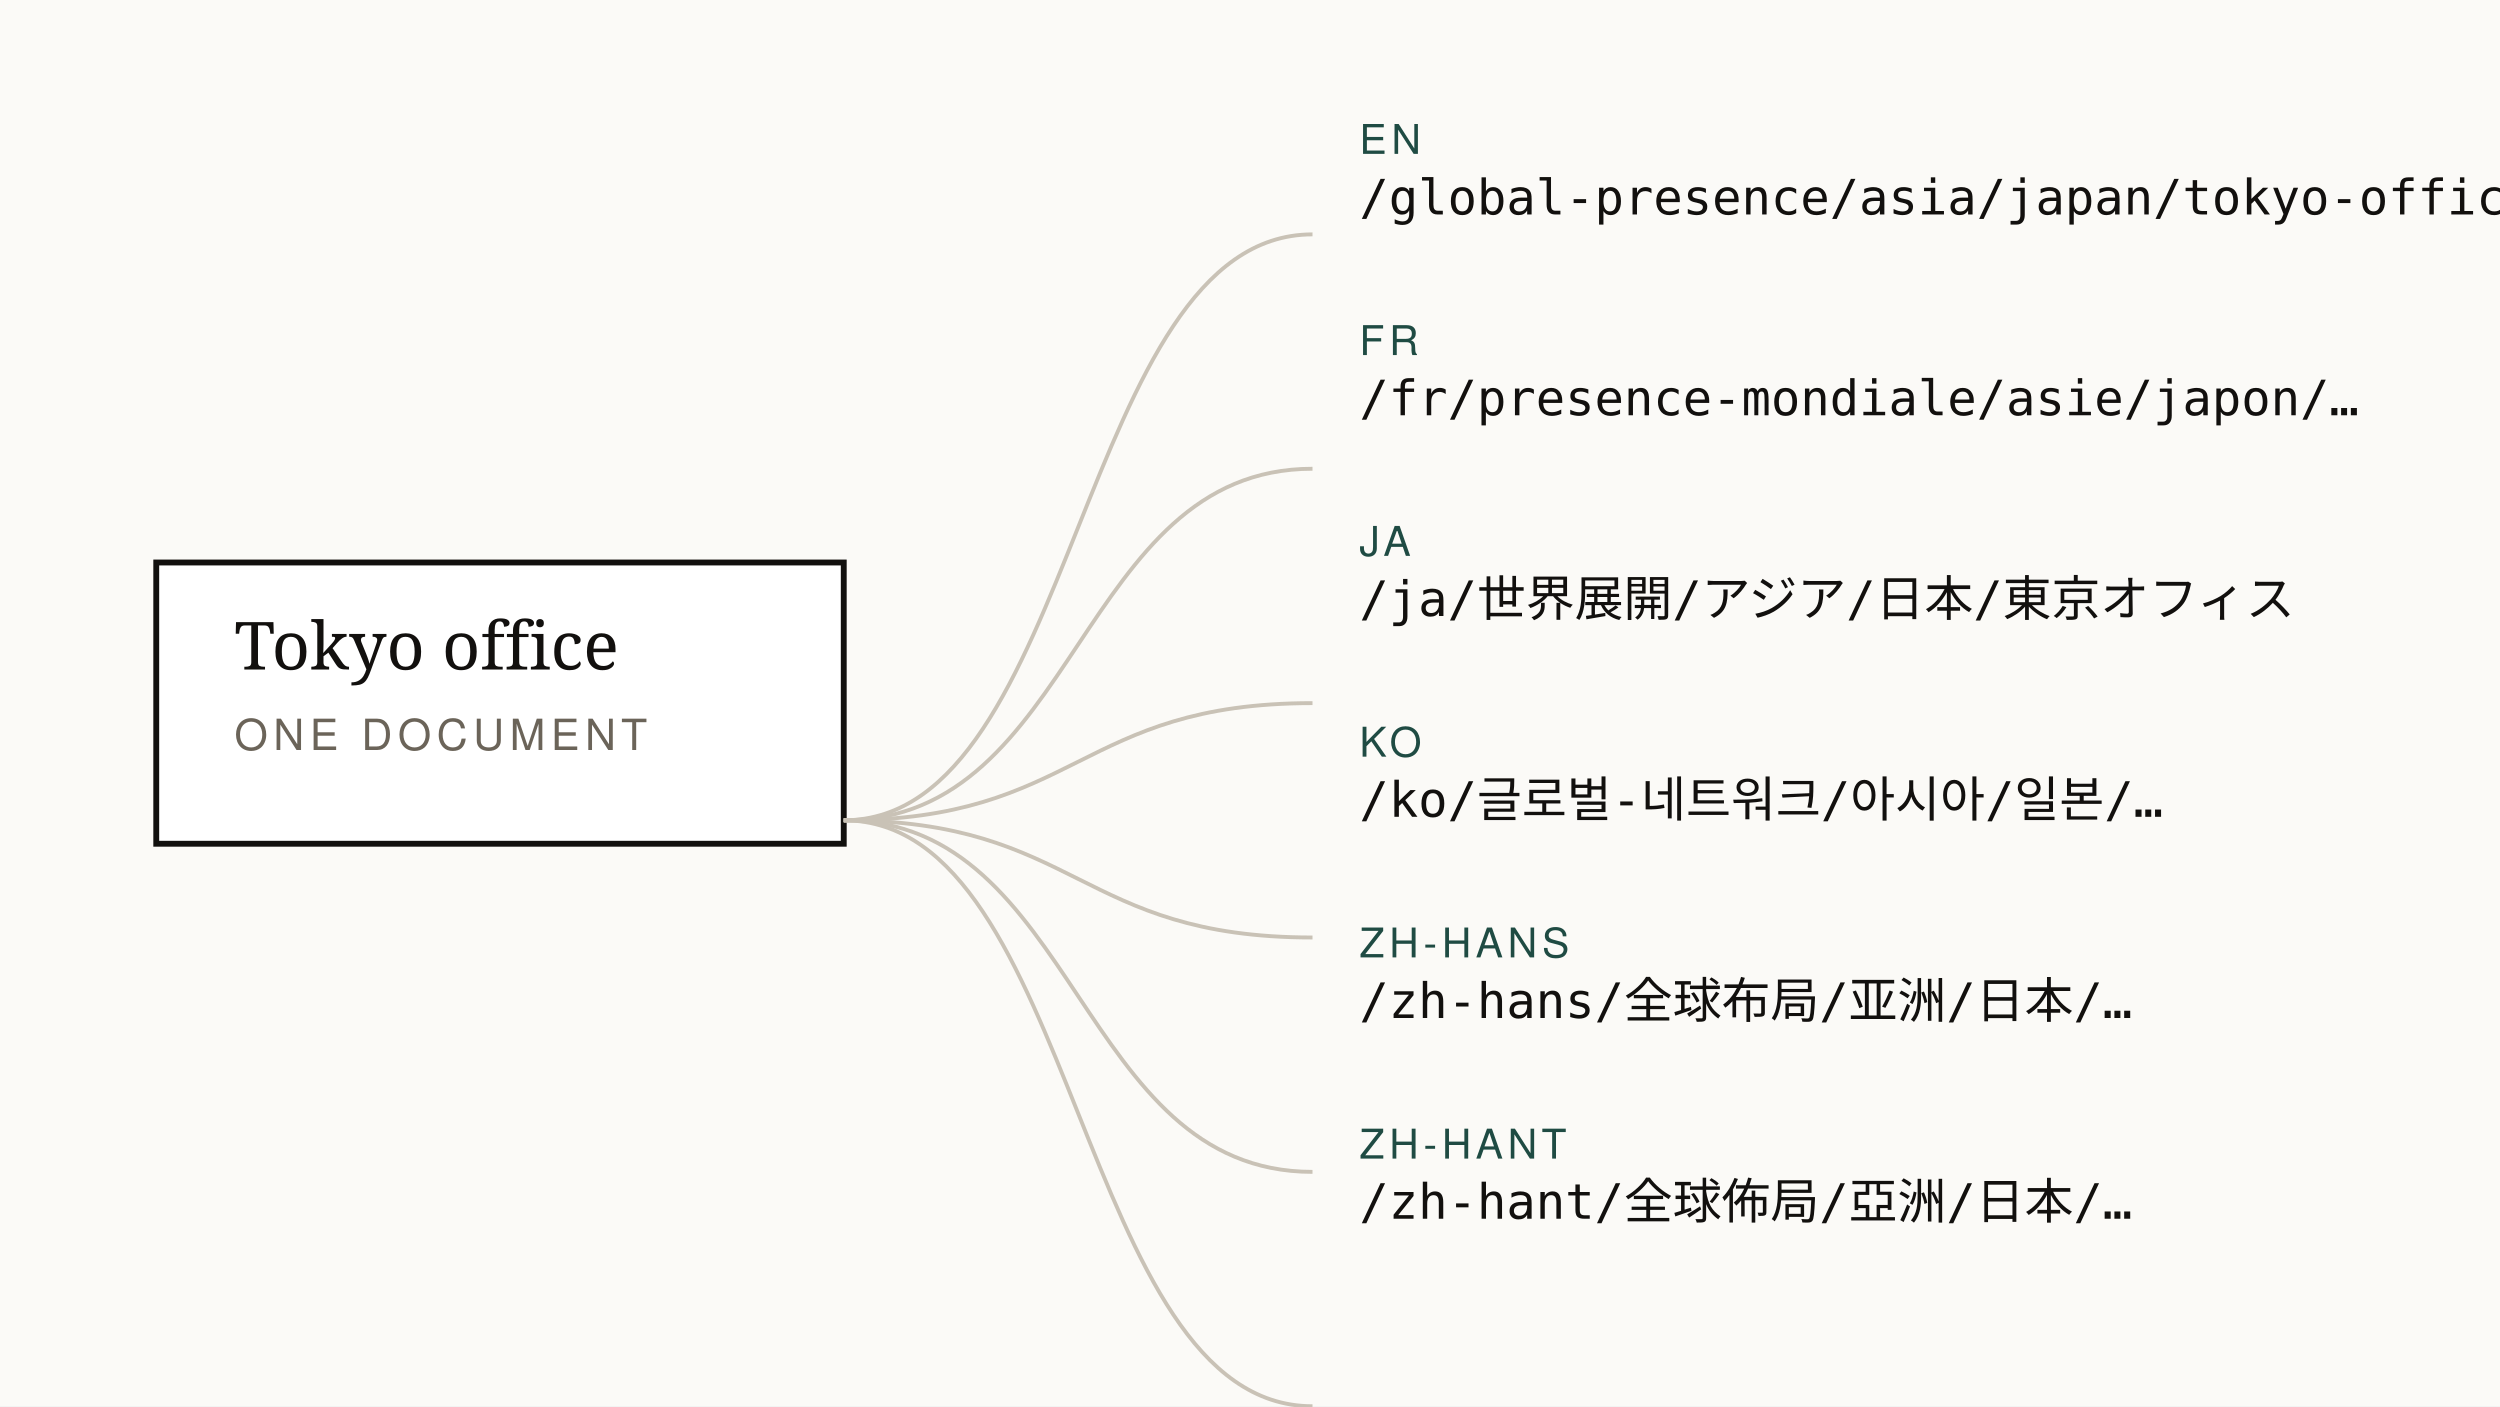
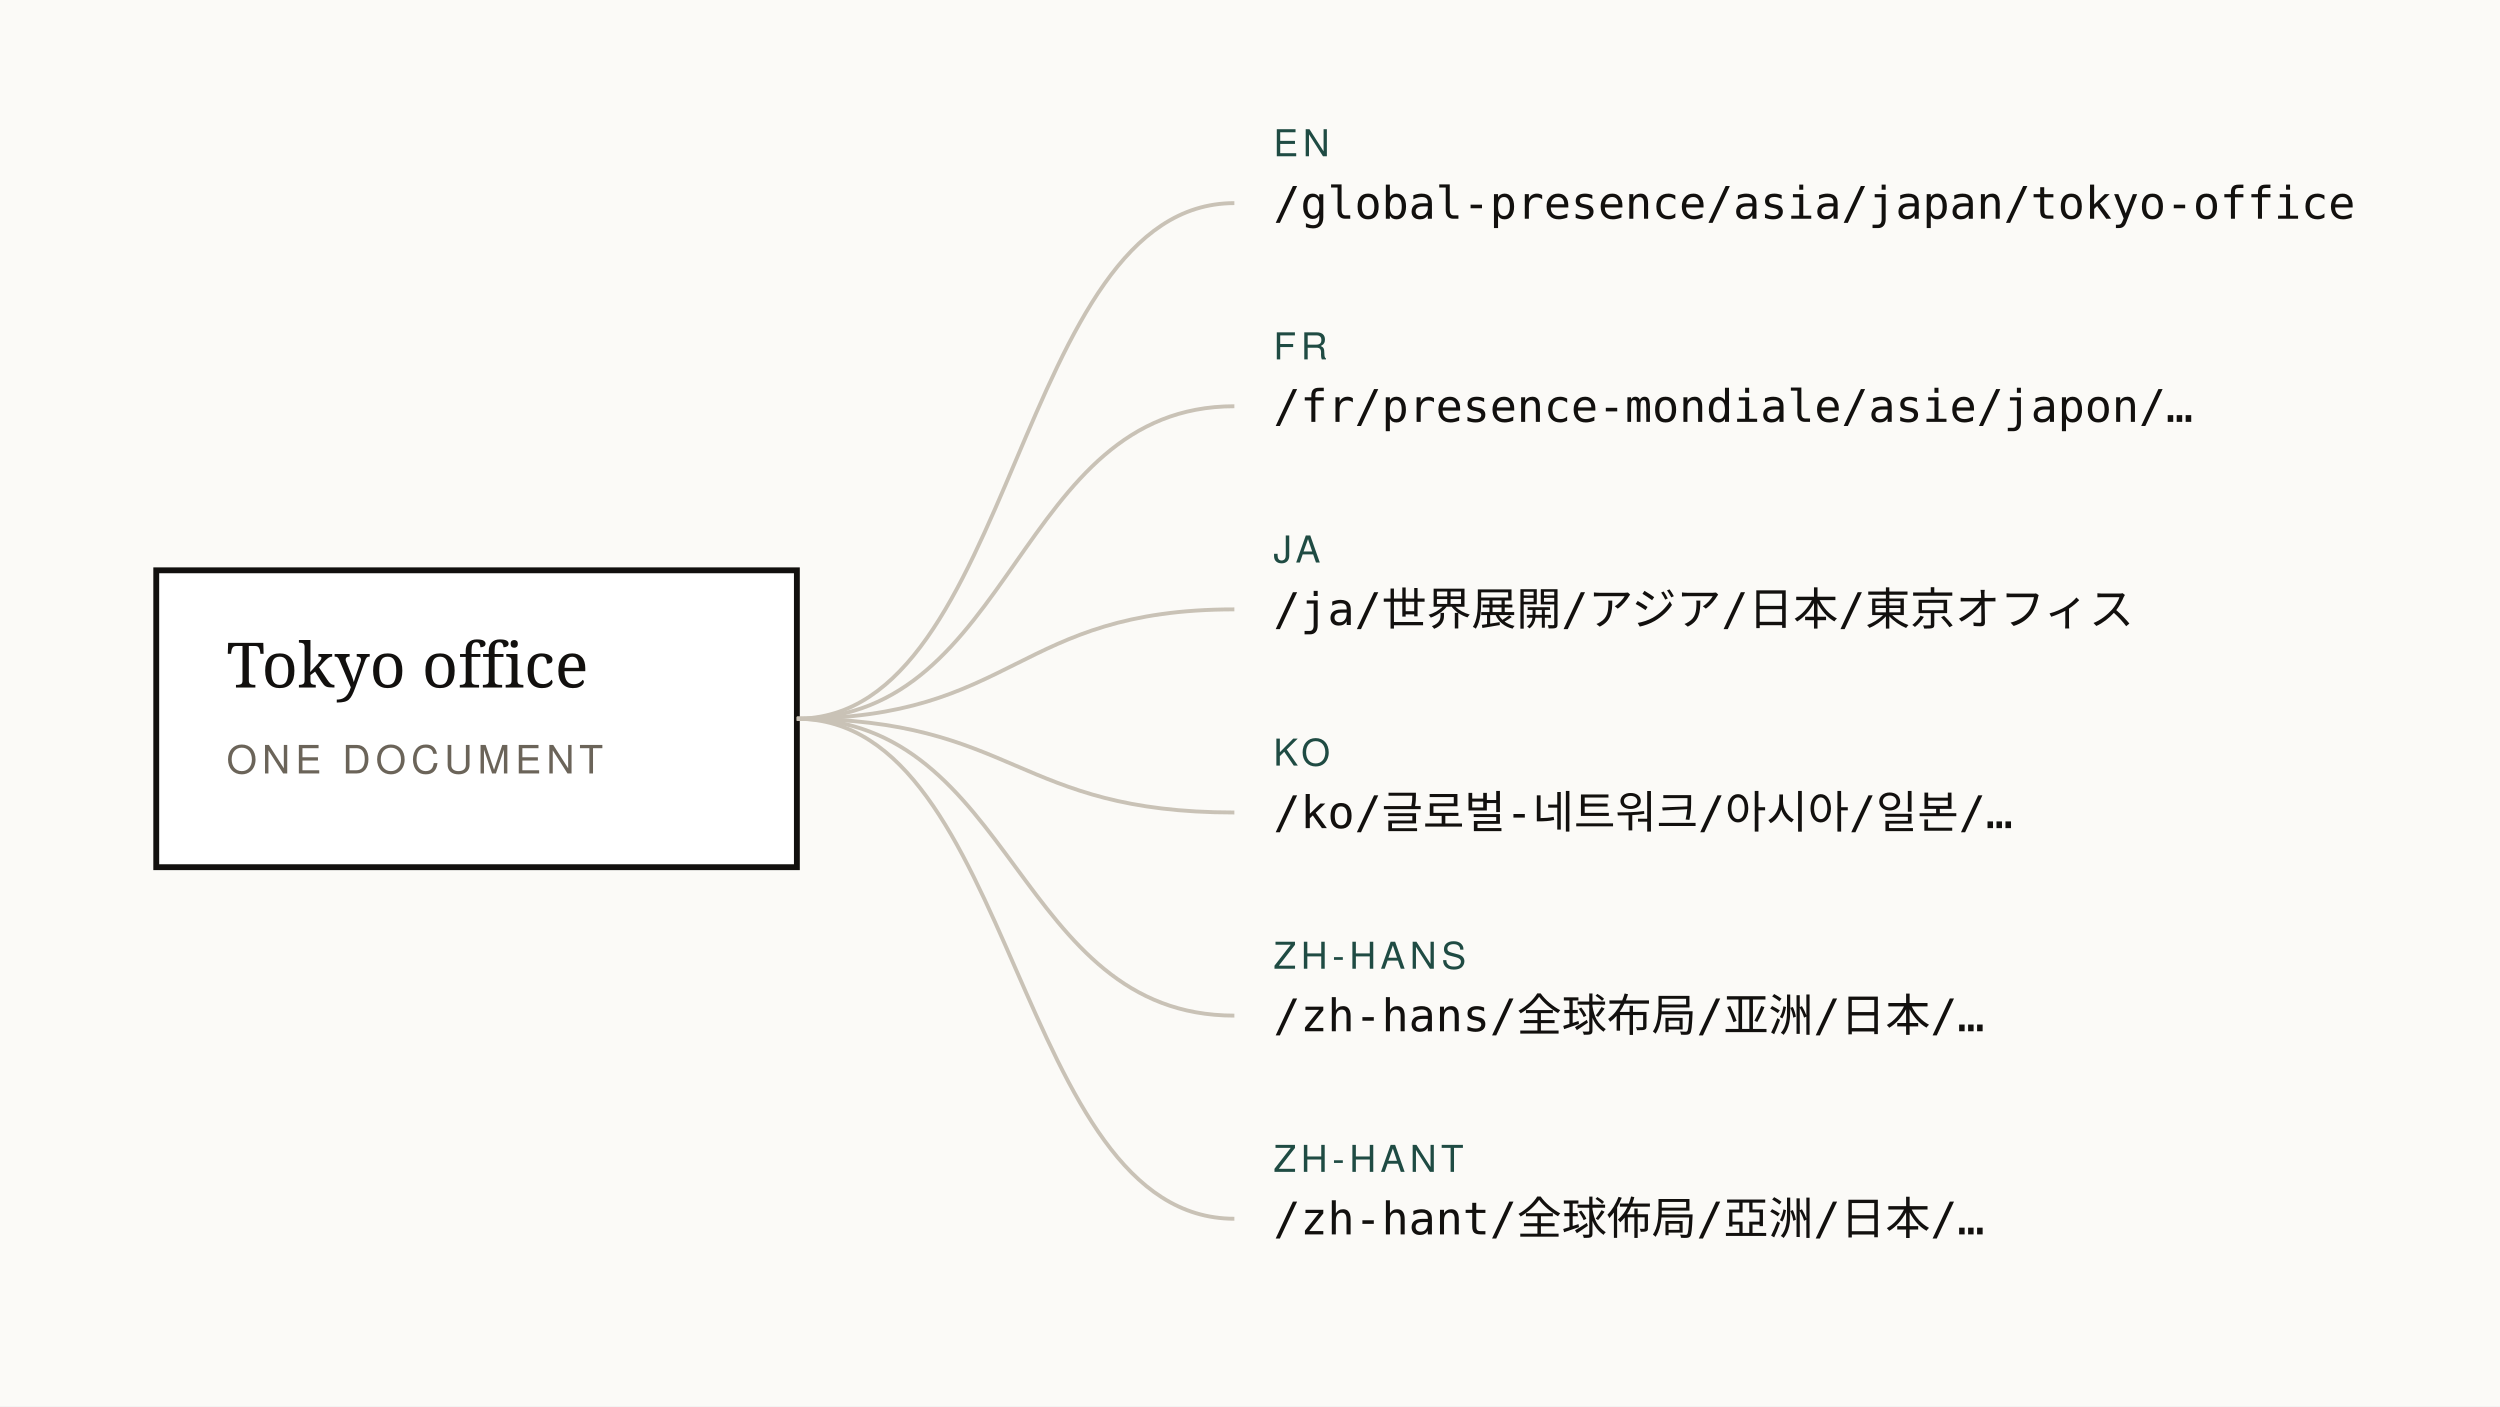
<svg xmlns="http://www.w3.org/2000/svg" viewBox="0 0 640 360" width="640" height="360" role="img" aria-label="One document, six localised addresses">
  <rect width="640" height="360" fill="#FBFAF7" />
-   <rect x="40" y="144.0" width="176" height="72.0" fill="#FFFFFF" stroke="#12100E" stroke-width="1.5" />
-   <text x="60" y="171.4" font-family="Newsreader, Georgia, serif" font-size="17" fill="#12100E">Tokyo office</text>
-   <text x="60" y="192.0" font-family="Archivo, Helvetica, sans-serif" font-size="11" letter-spacing="1.4" fill="#6B6459">ONE DOCUMENT</text>
-   <g stroke="#C9C2B6" stroke-width="1">
-     <path d="M216 210 C 276 210, 276 60, 336 60" fill="none" />
-     <path d="M216 210 C 276 210, 276 120, 336 120" fill="none" />
-     <path d="M216 210 C 276 210, 276 180, 336 180" fill="none" />
-     <path d="M216 210 C 276 210, 276 240, 336 240" fill="none" />
-     <path d="M216 210 C 276 210, 276 300, 336 300" fill="none" />
-     <path d="M216 210 C 276 210, 276 360, 336 360" fill="none" />
+   <rect x="40" y="146" width="164" height="76" fill="#FFFFFF" stroke="#12100E" stroke-width="1.5" />
+   <text x="58" y="176" font-family="Newsreader, Georgia, serif" font-size="16" fill="#12100E">Tokyo office</text>
+   <text x="58" y="198" font-family="Archivo, Helvetica, sans-serif" font-size="10" letter-spacing="1.3" fill="#6B6459">ONE DOCUMENT</text>
+   <g stroke="#C9C2B6" stroke-width="1" fill="none">
+     <path d="M204 184 C 260 184, 260 52, 316 52" />
+     <path d="M204 184 C 260 184, 260 104, 316 104" />
+     <path d="M204 184 C 260 184, 260 156, 316 156" />
+     <path d="M204 184 C 260 184, 260 208, 316 208" />
+     <path d="M204 184 C 260 184, 260 260, 316 260" />
+     <path d="M204 184 C 260 184, 260 312, 316 312" />
  </g>
-   <g font-family="'IBM Plex Mono', ui-monospace, monospace" font-size="12.5" fill="#12100E">
-     <text x="348" y="54.9">/global-presence/asia/japan/tokyo-office</text>
-     <text x="348" y="106.3">/fr/presence-mondiale/asie/japon/…</text>
-     <text x="348" y="157.7">/ja/世界展開/アジア/日本/東京オフィス</text>
-     <text x="348" y="209.1">/ko/글로벌-네트워크/아시아/일본/…</text>
-     <text x="348" y="260.6">/zh-hans/全球布局/亚洲/日本/…</text>
-     <text x="348" y="312.0">/zh-hant/全球佈局/亞洲/日本/…</text>
+   <g font-family="Archivo, Helvetica, sans-serif" font-size="9.5" letter-spacing="1.2" fill="#1F4B43">
+     <text x="326" y="40">EN</text>
+     <text x="326" y="92">FR</text>
+     <text x="326" y="144">JA</text>
+     <text x="326" y="196">KO</text>
+     <text x="326" y="248">ZH-HANS</text>
+     <text x="326" y="300">ZH-HANT</text>
  </g>
-   <g font-family="Archivo, Helvetica, sans-serif" font-size="10.5" letter-spacing="1.2" fill="#1F4B43">
-     <text x="348" y="39.4">EN</text>
-     <text x="348" y="90.9">FR</text>
-     <text x="348" y="142.3">JA</text>
-     <text x="348" y="193.7">KO</text>
-     <text x="348" y="245.1">ZH-HANS</text>
-     <text x="348" y="296.6">ZH-HANT</text>
+   <g font-family="'IBM Plex Mono', ui-monospace, monospace" font-size="11.5" fill="#12100E">
+     <text x="326" y="56">/global-presence/asia/japan/tokyo-office</text>
+     <text x="326" y="108">/fr/presence-mondiale/asie/japon/…</text>
+     <text x="326" y="160">/ja/世界展開/アジア/日本/東京オフィス</text>
+     <text x="326" y="212">/ko/글로벌-네트워크/아시아/일본/…</text>
+     <text x="326" y="264">/zh-hans/全球布局/亚洲/日本/…</text>
+     <text x="326" y="316">/zh-hant/全球佈局/亞洲/日本/…</text>
  </g>
</svg>
